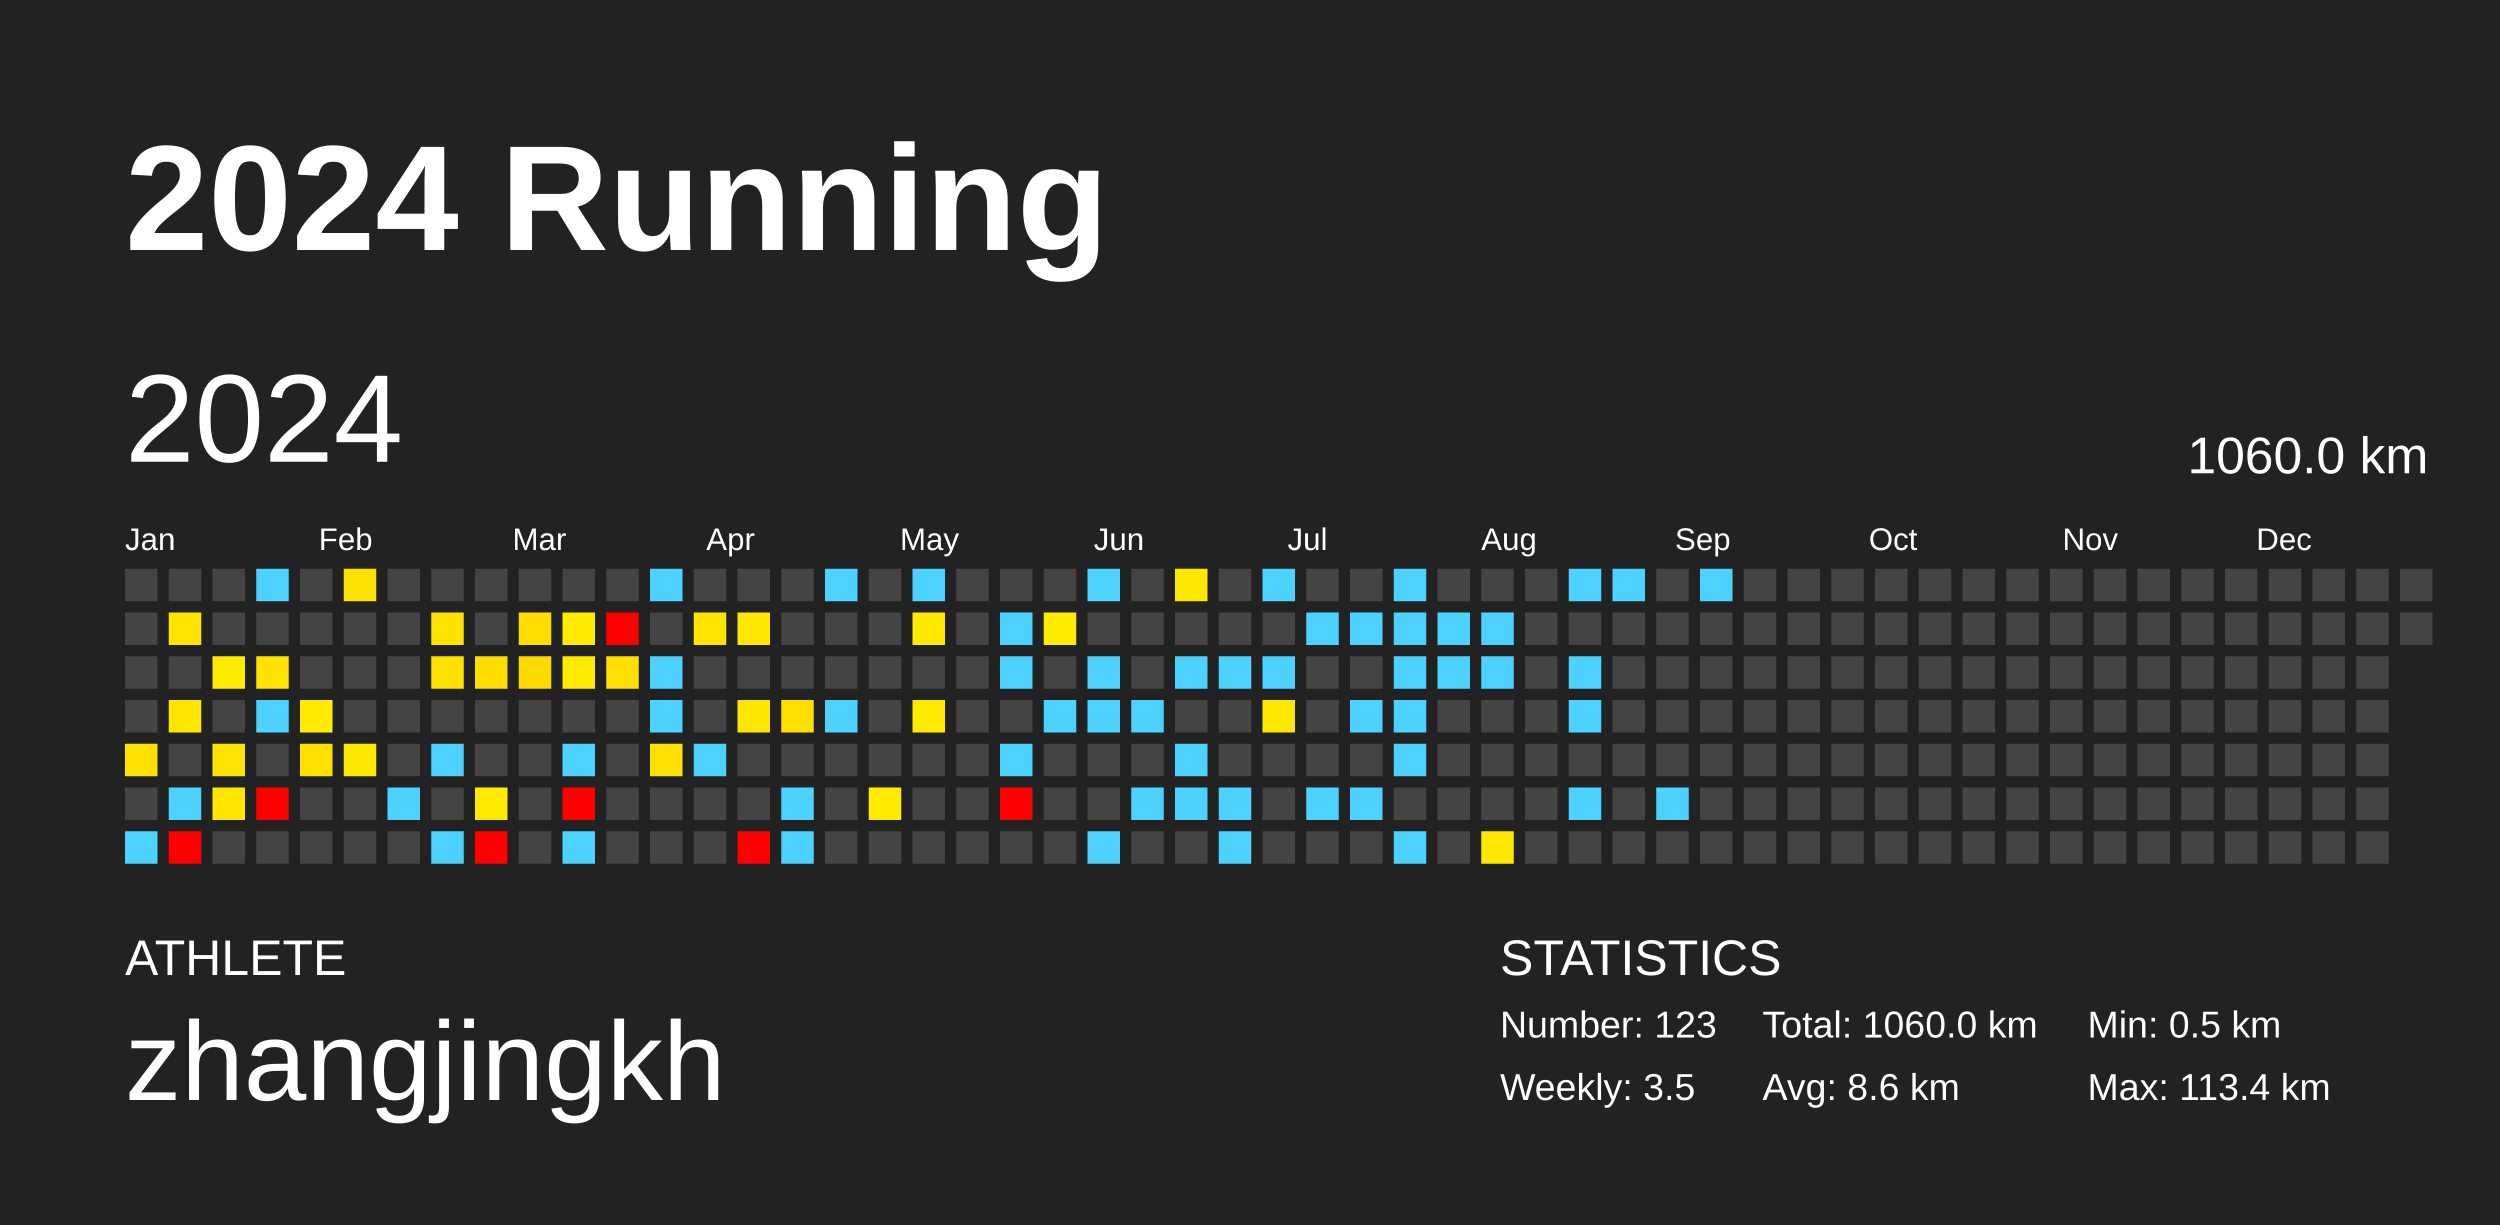
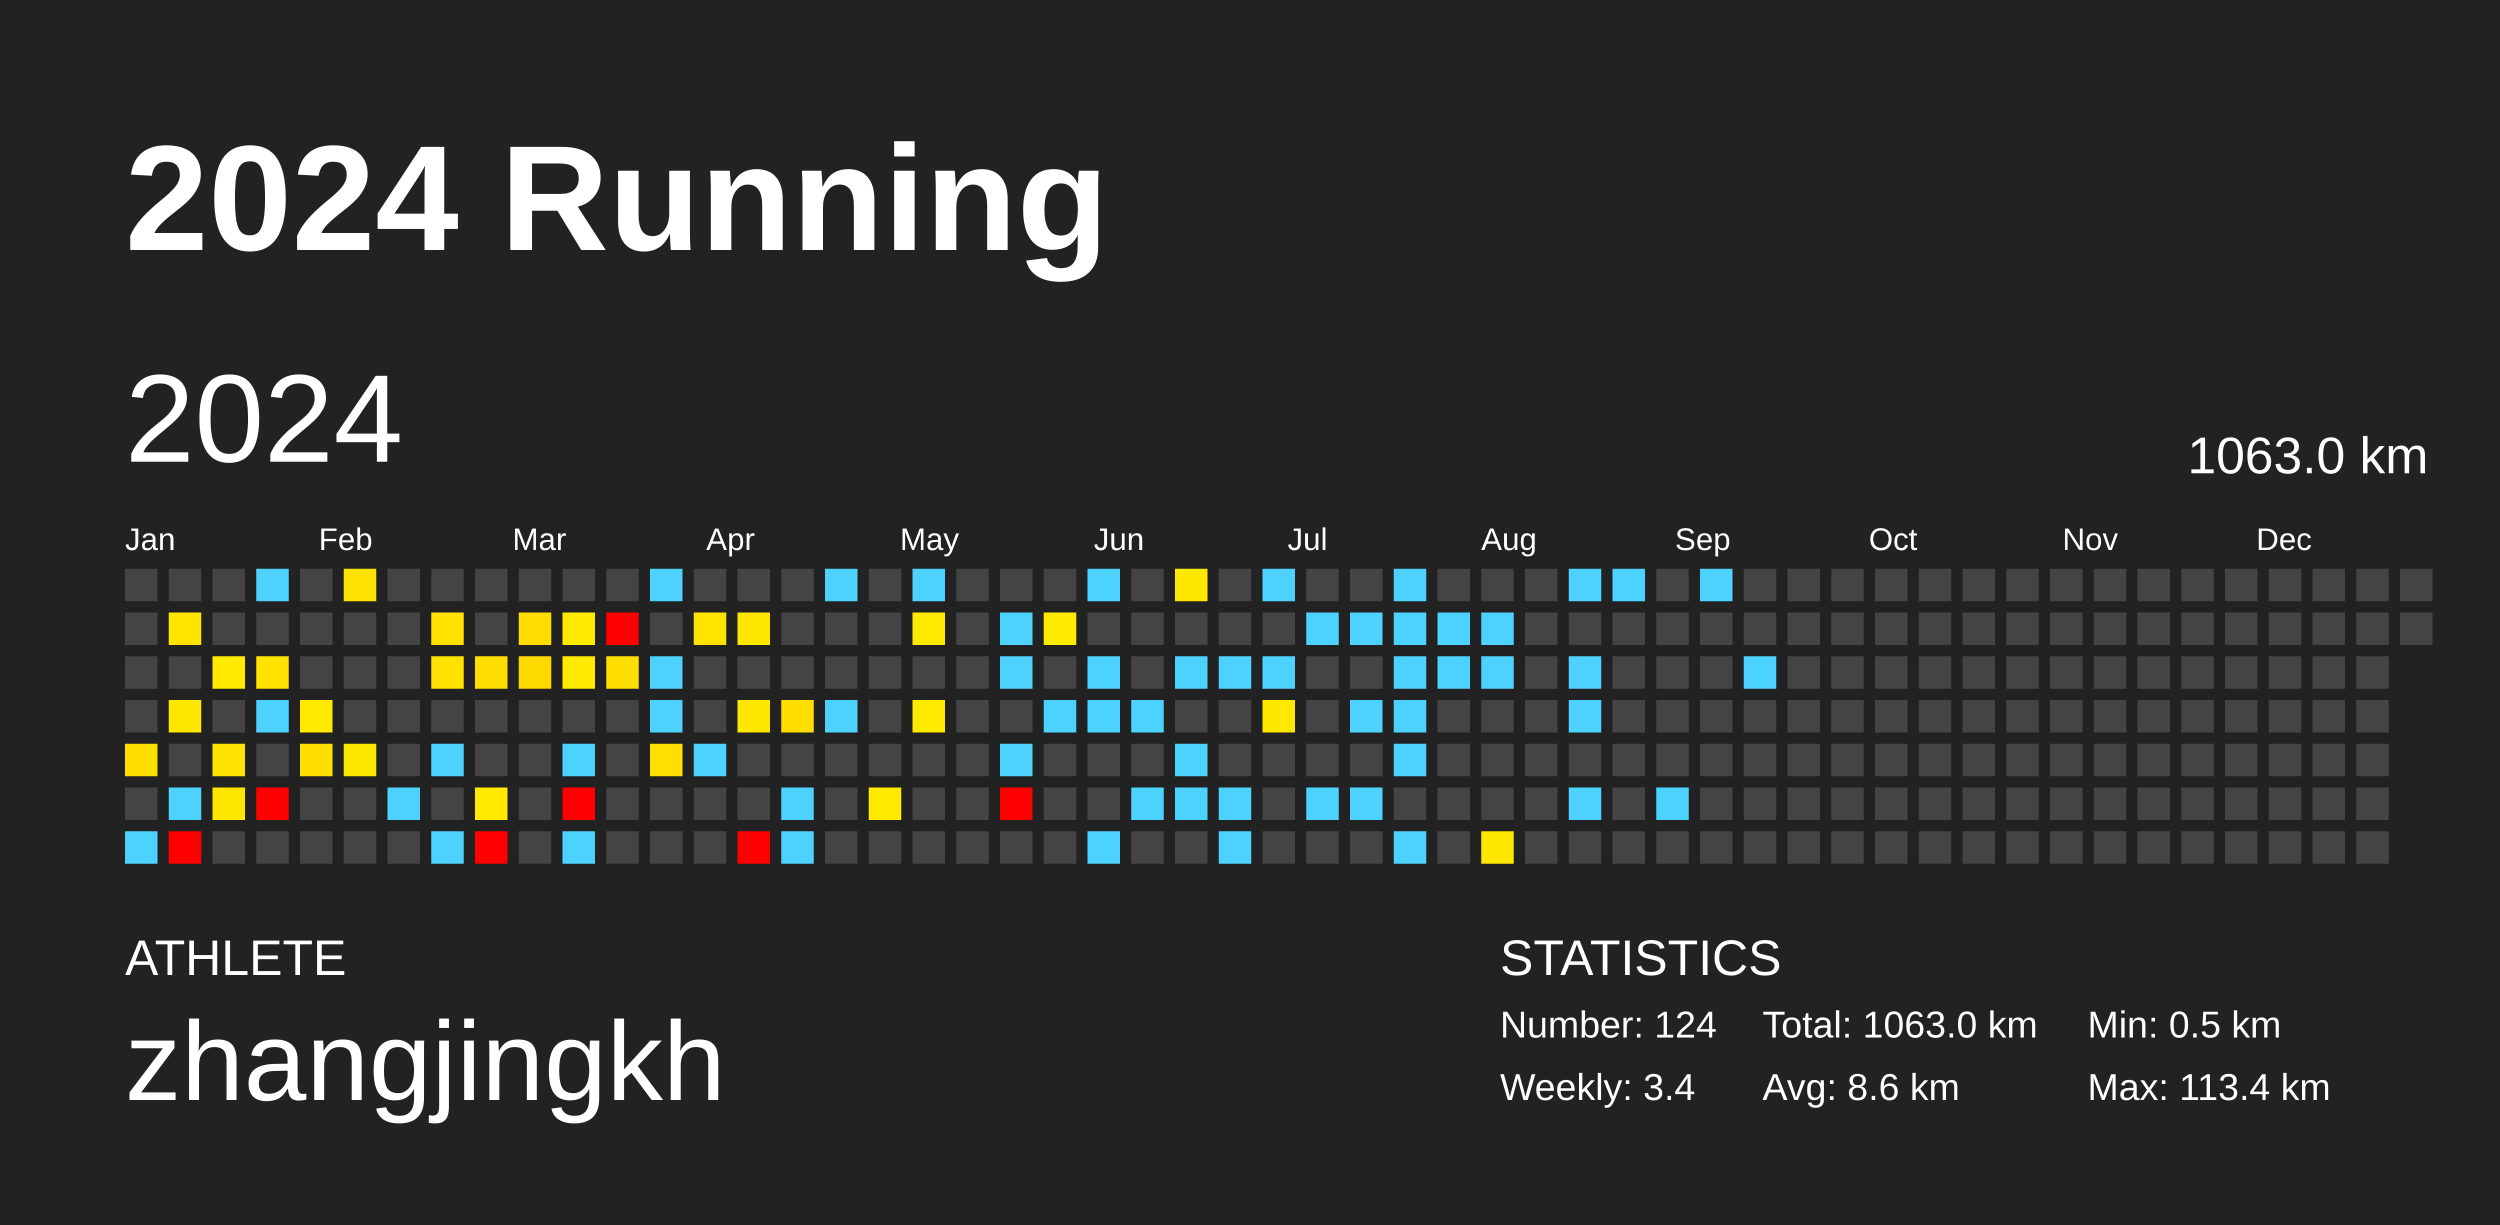
<svg xmlns="http://www.w3.org/2000/svg" baseProfile="full" height="98mm" version="1.1" viewBox="0,0,200,98" width="200mm">
  <defs />
  <rect fill="#222222" height="98" width="200" x="0" y="0" />
  <text fill="#FFFFFF" style="font-size:12px; font-family:Arial; font-weight:bold;" x="10" y="20">2024 Running</text>
  <text fill="#FFFFFF" style="font-size:4px; font-family:Arial" x="10" y="78">ATHLETE</text>
  <text fill="#FFFFFF" style="font-size:9px; font-family:Arial" x="10" y="88">zhangjingkh</text>
  <text fill="#FFFFFF" style="font-size:4px; font-family:Arial" x="120" y="78">STATISTICS</text>
-   <text fill="#FFFFFF" style="font-size:3px; font-family:Arial" x="120" y="83">Number: 123</text>
-   <text fill="#FFFFFF" style="font-size:3px; font-family:Arial" x="120" y="88">Weekly: 3.5</text>
-   <text fill="#FFFFFF" style="font-size:3px; font-family:Arial" x="141" y="83">Total: 1060.0 km</text>
+   <text fill="#FFFFFF" style="font-size:3px; font-family:Arial" x="120" y="83">Number: 124</text>
+   <text fill="#FFFFFF" style="font-size:3px; font-family:Arial" x="120" y="88">Weekly: 3.4</text>
+   <text fill="#FFFFFF" style="font-size:3px; font-family:Arial" x="141" y="83">Total: 1063.0 km</text>
  <text fill="#FFFFFF" style="font-size:3px; font-family:Arial" x="141" y="88">Avg: 8.6 km</text>
  <text fill="#FFFFFF" style="font-size:3px; font-family:Arial" x="167" y="83">Min: 0.5 km</text>
  <text fill="#FFFFFF" style="font-size:3px; font-family:Arial" x="167" y="88">Max: 113.4 km</text>
  <text dominant-baseline="hanging" fill="#FFFFFF" style="font-size:10.0px; font-family:Arial;" x="10" y="30">2024</text>
-   <text dominant-baseline="hanging" fill="#FFFFFF" style="font-size:4.125px; font-family:Arial;" x="175" y="35">1060.0 km</text>
+   <text dominant-baseline="hanging" fill="#FFFFFF" style="font-size:4.125px; font-family:Arial;" x="175" y="35">1063.0 km</text>
  <text fill="#FFFFFF" style="font-size:2.5px; font-family:Arial" x="10.0" y="44">Jan</text>
  <text fill="#FFFFFF" style="font-size:2.5px; font-family:Arial" x="25.5" y="44">Feb</text>
  <text fill="#FFFFFF" style="font-size:2.5px; font-family:Arial" x="41.0" y="44">Mar</text>
  <text fill="#FFFFFF" style="font-size:2.5px; font-family:Arial" x="56.5" y="44">Apr</text>
  <text fill="#FFFFFF" style="font-size:2.5px; font-family:Arial" x="72.0" y="44">May</text>
  <text fill="#FFFFFF" style="font-size:2.5px; font-family:Arial" x="87.5" y="44">Jun</text>
  <text fill="#FFFFFF" style="font-size:2.5px; font-family:Arial" x="103.0" y="44">Jul</text>
  <text fill="#FFFFFF" style="font-size:2.5px; font-family:Arial" x="118.5" y="44">Aug</text>
  <text fill="#FFFFFF" style="font-size:2.5px; font-family:Arial" x="134.0" y="44">Sep</text>
  <text fill="#FFFFFF" style="font-size:2.5px; font-family:Arial" x="149.5" y="44">Oct</text>
  <text fill="#FFFFFF" style="font-size:2.5px; font-family:Arial" x="165.0" y="44">Nov</text>
  <text fill="#FFFFFF" style="font-size:2.5px; font-family:Arial" x="180.5" y="44">Dec</text>
  <rect fill="#444444" height="2.6" width="2.6" x="10.0" y="45.5" />
  <rect fill="#444444" height="2.6" width="2.6" x="10.0" y="49.0" />
  <rect fill="#444444" height="2.6" width="2.6" x="10.0" y="52.5" />
  <rect fill="#444444" height="2.6" width="2.6" x="10.0" y="56.0" />
  <rect fill="#ffdf00" height="2.6" width="2.6" x="10.0" y="59.5" />
  <rect fill="#444444" height="2.6" width="2.6" x="10.0" y="63.0" />
  <rect fill="#4dd2ff" height="2.6" width="2.6" x="10.0" y="66.5" />
  <rect fill="#444444" height="2.6" width="2.6" x="13.5" y="45.5" />
  <rect fill="#ffe400" height="2.6" width="2.6" x="13.5" y="49.0" />
  <rect fill="#444444" height="2.6" width="2.6" x="13.5" y="52.5" />
  <rect fill="#ffe600" height="2.6" width="2.6" x="13.5" y="56.0" />
  <rect fill="#444444" height="2.6" width="2.6" x="13.5" y="59.5" />
  <rect fill="#4dd2ff" height="2.6" width="2.6" x="13.5" y="63.0" />
  <rect fill="red" height="2.6" width="2.6" x="13.5" y="66.5" />
  <rect fill="#444444" height="2.6" width="2.6" x="17.0" y="45.5" />
  <rect fill="#444444" height="2.6" width="2.6" x="17.0" y="49.0" />
  <rect fill="#ffea00" height="2.6" width="2.6" x="17.0" y="52.5" />
  <rect fill="#444444" height="2.6" width="2.6" x="17.0" y="56.0" />
  <rect fill="#ffe300" height="2.6" width="2.6" x="17.0" y="59.5" />
  <rect fill="#ffe600" height="2.6" width="2.6" x="17.0" y="63.0" />
  <rect fill="#444444" height="2.6" width="2.6" x="17.0" y="66.5" />
  <rect fill="#4dd2ff" height="2.6" width="2.6" x="20.5" y="45.5" />
  <rect fill="#444444" height="2.6" width="2.6" x="20.5" y="49.0" />
  <rect fill="#ffe200" height="2.6" width="2.6" x="20.5" y="52.5" />
  <rect fill="#4dd2ff" height="2.6" width="2.6" x="20.5" y="56.0" />
  <rect fill="#444444" height="2.6" width="2.6" x="20.5" y="59.5" />
  <rect fill="red" height="2.6" width="2.6" x="20.5" y="63.0" />
  <rect fill="#444444" height="2.6" width="2.6" x="20.5" y="66.5" />
  <rect fill="#444444" height="2.6" width="2.6" x="24.0" y="45.5" />
  <rect fill="#444444" height="2.6" width="2.6" x="24.0" y="49.0" />
  <rect fill="#444444" height="2.6" width="2.6" x="24.0" y="52.5" />
  <rect fill="#ffea00" height="2.6" width="2.6" x="24.0" y="56.0" />
  <rect fill="#ffdf00" height="2.6" width="2.6" x="24.0" y="59.5" />
  <rect fill="#444444" height="2.6" width="2.6" x="24.0" y="63.0" />
  <rect fill="#444444" height="2.6" width="2.6" x="24.0" y="66.5" />
  <rect fill="#ffe200" height="2.6" width="2.6" x="27.5" y="45.5" />
  <rect fill="#444444" height="2.6" width="2.6" x="27.5" y="49.0" />
  <rect fill="#444444" height="2.6" width="2.6" x="27.5" y="52.5" />
  <rect fill="#444444" height="2.6" width="2.6" x="27.5" y="56.0" />
  <rect fill="#ffe800" height="2.6" width="2.6" x="27.5" y="59.5" />
  <rect fill="#444444" height="2.6" width="2.6" x="27.5" y="63.0" />
  <rect fill="#444444" height="2.6" width="2.6" x="27.5" y="66.5" />
  <rect fill="#444444" height="2.6" width="2.6" x="31.0" y="45.5" />
  <rect fill="#444444" height="2.6" width="2.6" x="31.0" y="49.0" />
  <rect fill="#444444" height="2.6" width="2.6" x="31.0" y="52.5" />
  <rect fill="#444444" height="2.6" width="2.6" x="31.0" y="56.0" />
  <rect fill="#444444" height="2.6" width="2.6" x="31.0" y="59.5" />
  <rect fill="#4dd2ff" height="2.6" width="2.6" x="31.0" y="63.0" />
  <rect fill="#444444" height="2.6" width="2.6" x="31.0" y="66.5" />
  <rect fill="#444444" height="2.6" width="2.6" x="34.5" y="45.5" />
  <rect fill="#ffe200" height="2.6" width="2.6" x="34.5" y="49.0" />
  <rect fill="#ffe100" height="2.6" width="2.6" x="34.5" y="52.5" />
  <rect fill="#444444" height="2.6" width="2.6" x="34.5" y="56.0" />
  <rect fill="#4dd2ff" height="2.6" width="2.6" x="34.5" y="59.5" />
  <rect fill="#444444" height="2.6" width="2.6" x="34.5" y="63.0" />
  <rect fill="#4dd2ff" height="2.6" width="2.6" x="34.5" y="66.5" />
  <rect fill="#444444" height="2.6" width="2.6" x="38.0" y="45.5" />
  <rect fill="#444444" height="2.6" width="2.6" x="38.0" y="49.0" />
  <rect fill="#ffdd00" height="2.6" width="2.6" x="38.0" y="52.5" />
  <rect fill="#444444" height="2.6" width="2.6" x="38.0" y="56.0" />
  <rect fill="#444444" height="2.6" width="2.6" x="38.0" y="59.5" />
  <rect fill="#ffea00" height="2.6" width="2.6" x="38.0" y="63.0" />
  <rect fill="red" height="2.6" width="2.6" x="38.0" y="66.5" />
  <rect fill="#444444" height="2.6" width="2.6" x="41.5" y="45.5" />
  <rect fill="#ffdd00" height="2.6" width="2.6" x="41.5" y="49.0" />
  <rect fill="#ffda00" height="2.6" width="2.6" x="41.5" y="52.5" />
  <rect fill="#444444" height="2.6" width="2.6" x="41.5" y="56.0" />
  <rect fill="#444444" height="2.6" width="2.6" x="41.5" y="59.5" />
  <rect fill="#444444" height="2.6" width="2.6" x="41.5" y="63.0" />
  <rect fill="#444444" height="2.6" width="2.6" x="41.5" y="66.5" />
  <rect fill="#444444" height="2.6" width="2.6" x="45.0" y="45.5" />
  <rect fill="#ffea00" height="2.6" width="2.6" x="45.0" y="49.0" />
  <rect fill="#ffea00" height="2.6" width="2.6" x="45.0" y="52.5" />
  <rect fill="#444444" height="2.6" width="2.6" x="45.0" y="56.0" />
  <rect fill="#4dd2ff" height="2.6" width="2.6" x="45.0" y="59.5" />
  <rect fill="red" height="2.6" width="2.6" x="45.0" y="63.0" />
  <rect fill="#4dd2ff" height="2.6" width="2.6" x="45.0" y="66.5" />
  <rect fill="#444444" height="2.6" width="2.6" x="48.5" y="45.5" />
  <rect fill="red" height="2.6" width="2.6" x="48.5" y="49.0" />
  <rect fill="#ffdf00" height="2.6" width="2.6" x="48.5" y="52.5" />
  <rect fill="#444444" height="2.6" width="2.6" x="48.5" y="56.0" />
  <rect fill="#444444" height="2.6" width="2.6" x="48.5" y="59.5" />
  <rect fill="#444444" height="2.6" width="2.6" x="48.5" y="63.0" />
  <rect fill="#444444" height="2.6" width="2.6" x="48.5" y="66.5" />
  <rect fill="#4dd2ff" height="2.6" width="2.6" x="52.0" y="45.5" />
  <rect fill="#444444" height="2.6" width="2.6" x="52.0" y="49.0" />
  <rect fill="#4dd2ff" height="2.6" width="2.6" x="52.0" y="52.5" />
  <rect fill="#4dd2ff" height="2.6" width="2.6" x="52.0" y="56.0" />
  <rect fill="#ffe000" height="2.6" width="2.6" x="52.0" y="59.5" />
  <rect fill="#444444" height="2.6" width="2.6" x="52.0" y="63.0" />
  <rect fill="#444444" height="2.6" width="2.6" x="52.0" y="66.5" />
  <rect fill="#444444" height="2.6" width="2.6" x="55.5" y="45.5" />
  <rect fill="#ffe400" height="2.6" width="2.6" x="55.5" y="49.0" />
  <rect fill="#444444" height="2.6" width="2.6" x="55.5" y="52.5" />
  <rect fill="#444444" height="2.6" width="2.6" x="55.5" y="56.0" />
  <rect fill="#4dd2ff" height="2.6" width="2.6" x="55.5" y="59.5" />
  <rect fill="#444444" height="2.6" width="2.6" x="55.5" y="63.0" />
  <rect fill="#444444" height="2.6" width="2.6" x="55.5" y="66.5" />
  <rect fill="#444444" height="2.6" width="2.6" x="59.0" y="45.5" />
  <rect fill="#ffe800" height="2.6" width="2.6" x="59.0" y="49.0" />
  <rect fill="#444444" height="2.6" width="2.6" x="59.0" y="52.5" />
  <rect fill="#ffe600" height="2.6" width="2.6" x="59.0" y="56.0" />
  <rect fill="#444444" height="2.6" width="2.6" x="59.0" y="59.5" />
  <rect fill="#444444" height="2.6" width="2.6" x="59.0" y="63.0" />
  <rect fill="red" height="2.6" width="2.6" x="59.0" y="66.5" />
  <rect fill="#444444" height="2.6" width="2.6" x="62.5" y="45.5" />
  <rect fill="#444444" height="2.6" width="2.6" x="62.5" y="49.0" />
  <rect fill="#444444" height="2.6" width="2.6" x="62.5" y="52.5" />
  <rect fill="#ffdf00" height="2.6" width="2.6" x="62.5" y="56.0" />
  <rect fill="#444444" height="2.6" width="2.6" x="62.5" y="59.5" />
  <rect fill="#4dd2ff" height="2.6" width="2.6" x="62.5" y="63.0" />
  <rect fill="#4dd2ff" height="2.6" width="2.6" x="62.5" y="66.5" />
  <rect fill="#4dd2ff" height="2.6" width="2.6" x="66.0" y="45.5" />
  <rect fill="#444444" height="2.6" width="2.6" x="66.0" y="49.0" />
  <rect fill="#444444" height="2.6" width="2.6" x="66.0" y="52.5" />
  <rect fill="#4dd2ff" height="2.6" width="2.6" x="66.0" y="56.0" />
  <rect fill="#444444" height="2.6" width="2.6" x="66.0" y="59.5" />
  <rect fill="#444444" height="2.6" width="2.6" x="66.0" y="63.0" />
  <rect fill="#444444" height="2.6" width="2.6" x="66.0" y="66.5" />
  <rect fill="#444444" height="2.6" width="2.6" x="69.5" y="45.5" />
  <rect fill="#444444" height="2.6" width="2.6" x="69.5" y="49.0" />
  <rect fill="#444444" height="2.6" width="2.6" x="69.5" y="52.5" />
  <rect fill="#444444" height="2.6" width="2.6" x="69.5" y="56.0" />
  <rect fill="#444444" height="2.6" width="2.6" x="69.5" y="59.5" />
  <rect fill="#ffea00" height="2.6" width="2.6" x="69.5" y="63.0" />
  <rect fill="#444444" height="2.6" width="2.6" x="69.5" y="66.5" />
  <rect fill="#4dd2ff" height="2.6" width="2.6" x="73.0" y="45.5" />
  <rect fill="#ffe900" height="2.6" width="2.6" x="73.0" y="49.0" />
  <rect fill="#444444" height="2.6" width="2.6" x="73.0" y="52.5" />
  <rect fill="#ffea00" height="2.6" width="2.6" x="73.0" y="56.0" />
  <rect fill="#444444" height="2.6" width="2.6" x="73.0" y="59.5" />
  <rect fill="#444444" height="2.6" width="2.6" x="73.0" y="63.0" />
  <rect fill="#444444" height="2.6" width="2.6" x="73.0" y="66.5" />
  <rect fill="#444444" height="2.6" width="2.6" x="76.5" y="45.5" />
  <rect fill="#444444" height="2.6" width="2.6" x="76.5" y="49.0" />
  <rect fill="#444444" height="2.6" width="2.6" x="76.5" y="52.5" />
  <rect fill="#444444" height="2.6" width="2.6" x="76.5" y="56.0" />
  <rect fill="#444444" height="2.6" width="2.6" x="76.5" y="59.5" />
  <rect fill="#444444" height="2.6" width="2.6" x="76.5" y="63.0" />
  <rect fill="#444444" height="2.6" width="2.6" x="76.5" y="66.5" />
  <rect fill="#444444" height="2.6" width="2.6" x="80.0" y="45.5" />
  <rect fill="#4dd2ff" height="2.6" width="2.6" x="80.0" y="49.0" />
  <rect fill="#4dd2ff" height="2.6" width="2.6" x="80.0" y="52.5" />
  <rect fill="#444444" height="2.6" width="2.6" x="80.0" y="56.0" />
  <rect fill="#4dd2ff" height="2.6" width="2.6" x="80.0" y="59.5" />
  <rect fill="red" height="2.6" width="2.6" x="80.0" y="63.0" />
  <rect fill="#444444" height="2.6" width="2.6" x="80.0" y="66.5" />
  <rect fill="#444444" height="2.6" width="2.6" x="83.5" y="45.5" />
  <rect fill="#ffea00" height="2.6" width="2.6" x="83.5" y="49.0" />
  <rect fill="#444444" height="2.6" width="2.6" x="83.5" y="52.5" />
  <rect fill="#4dd2ff" height="2.6" width="2.6" x="83.5" y="56.0" />
  <rect fill="#444444" height="2.6" width="2.6" x="83.5" y="59.5" />
  <rect fill="#444444" height="2.6" width="2.6" x="83.5" y="63.0" />
  <rect fill="#444444" height="2.6" width="2.6" x="83.5" y="66.5" />
  <rect fill="#4dd2ff" height="2.6" width="2.6" x="87.0" y="45.5" />
  <rect fill="#444444" height="2.6" width="2.6" x="87.0" y="49.0" />
  <rect fill="#4dd2ff" height="2.6" width="2.6" x="87.0" y="52.5" />
  <rect fill="#4dd2ff" height="2.6" width="2.6" x="87.0" y="56.0" />
  <rect fill="#444444" height="2.6" width="2.6" x="87.0" y="59.5" />
  <rect fill="#444444" height="2.6" width="2.6" x="87.0" y="63.0" />
  <rect fill="#4dd2ff" height="2.6" width="2.6" x="87.0" y="66.5" />
  <rect fill="#444444" height="2.6" width="2.6" x="90.5" y="45.5" />
  <rect fill="#444444" height="2.6" width="2.6" x="90.5" y="49.0" />
  <rect fill="#444444" height="2.6" width="2.6" x="90.5" y="52.5" />
  <rect fill="#4dd2ff" height="2.6" width="2.6" x="90.5" y="56.0" />
  <rect fill="#444444" height="2.6" width="2.6" x="90.5" y="59.5" />
  <rect fill="#4dd2ff" height="2.6" width="2.6" x="90.5" y="63.0" />
  <rect fill="#444444" height="2.6" width="2.6" x="90.5" y="66.5" />
  <rect fill="#ffe800" height="2.6" width="2.6" x="94.0" y="45.5" />
  <rect fill="#444444" height="2.6" width="2.6" x="94.0" y="49.0" />
  <rect fill="#4dd2ff" height="2.6" width="2.6" x="94.0" y="52.5" />
  <rect fill="#444444" height="2.6" width="2.6" x="94.0" y="56.0" />
  <rect fill="#4dd2ff" height="2.6" width="2.6" x="94.0" y="59.5" />
  <rect fill="#4dd2ff" height="2.6" width="2.6" x="94.0" y="63.0" />
  <rect fill="#444444" height="2.6" width="2.6" x="94.0" y="66.5" />
  <rect fill="#444444" height="2.6" width="2.6" x="97.5" y="45.5" />
  <rect fill="#444444" height="2.6" width="2.6" x="97.5" y="49.0" />
  <rect fill="#4dd2ff" height="2.6" width="2.6" x="97.5" y="52.5" />
  <rect fill="#444444" height="2.6" width="2.6" x="97.5" y="56.0" />
  <rect fill="#444444" height="2.6" width="2.6" x="97.5" y="59.5" />
  <rect fill="#4dd2ff" height="2.6" width="2.6" x="97.5" y="63.0" />
  <rect fill="#4dd2ff" height="2.6" width="2.6" x="97.5" y="66.5" />
  <rect fill="#4dd2ff" height="2.6" width="2.6" x="101.0" y="45.5" />
  <rect fill="#444444" height="2.6" width="2.6" x="101.0" y="49.0" />
  <rect fill="#4dd2ff" height="2.6" width="2.6" x="101.0" y="52.5" />
  <rect fill="#ffe800" height="2.6" width="2.6" x="101.0" y="56.0" />
  <rect fill="#444444" height="2.6" width="2.6" x="101.0" y="59.5" />
  <rect fill="#444444" height="2.6" width="2.6" x="101.0" y="63.0" />
  <rect fill="#444444" height="2.6" width="2.6" x="101.0" y="66.5" />
  <rect fill="#444444" height="2.6" width="2.6" x="104.5" y="45.5" />
  <rect fill="#4dd2ff" height="2.6" width="2.6" x="104.5" y="49.0" />
  <rect fill="#444444" height="2.6" width="2.6" x="104.5" y="52.5" />
  <rect fill="#444444" height="2.6" width="2.6" x="104.5" y="56.0" />
  <rect fill="#444444" height="2.6" width="2.6" x="104.5" y="59.5" />
  <rect fill="#4dd2ff" height="2.6" width="2.6" x="104.5" y="63.0" />
  <rect fill="#444444" height="2.6" width="2.6" x="104.5" y="66.5" />
  <rect fill="#444444" height="2.6" width="2.6" x="108.0" y="45.5" />
  <rect fill="#4dd2ff" height="2.6" width="2.6" x="108.0" y="49.0" />
  <rect fill="#444444" height="2.6" width="2.6" x="108.0" y="52.5" />
  <rect fill="#4dd2ff" height="2.6" width="2.6" x="108.0" y="56.0" />
  <rect fill="#444444" height="2.6" width="2.6" x="108.0" y="59.5" />
  <rect fill="#4dd2ff" height="2.6" width="2.6" x="108.0" y="63.0" />
  <rect fill="#444444" height="2.6" width="2.6" x="108.0" y="66.5" />
  <rect fill="#4dd2ff" height="2.6" width="2.6" x="111.5" y="45.5" />
  <rect fill="#4dd2ff" height="2.6" width="2.6" x="111.5" y="49.0" />
  <rect fill="#4dd2ff" height="2.6" width="2.6" x="111.5" y="52.5" />
  <rect fill="#4dd2ff" height="2.6" width="2.6" x="111.5" y="56.0" />
  <rect fill="#4dd2ff" height="2.6" width="2.6" x="111.5" y="59.5" />
  <rect fill="#444444" height="2.6" width="2.6" x="111.5" y="63.0" />
  <rect fill="#4dd2ff" height="2.6" width="2.6" x="111.5" y="66.5" />
  <rect fill="#444444" height="2.6" width="2.6" x="115.0" y="45.5" />
  <rect fill="#4dd2ff" height="2.6" width="2.6" x="115.0" y="49.0" />
  <rect fill="#4dd2ff" height="2.6" width="2.6" x="115.0" y="52.5" />
  <rect fill="#444444" height="2.6" width="2.6" x="115.0" y="56.0" />
  <rect fill="#444444" height="2.6" width="2.6" x="115.0" y="59.5" />
  <rect fill="#444444" height="2.6" width="2.6" x="115.0" y="63.0" />
  <rect fill="#444444" height="2.6" width="2.6" x="115.0" y="66.5" />
  <rect fill="#444444" height="2.6" width="2.6" x="118.5" y="45.5" />
  <rect fill="#4dd2ff" height="2.6" width="2.6" x="118.5" y="49.0" />
  <rect fill="#4dd2ff" height="2.6" width="2.6" x="118.5" y="52.5" />
  <rect fill="#444444" height="2.6" width="2.6" x="118.5" y="56.0" />
  <rect fill="#444444" height="2.6" width="2.6" x="118.5" y="59.5" />
  <rect fill="#444444" height="2.6" width="2.6" x="118.5" y="63.0" />
  <rect fill="#ffe700" height="2.6" width="2.6" x="118.5" y="66.5" />
  <rect fill="#444444" height="2.6" width="2.6" x="122.0" y="45.5" />
  <rect fill="#444444" height="2.6" width="2.6" x="122.0" y="49.0" />
  <rect fill="#444444" height="2.6" width="2.6" x="122.0" y="52.5" />
  <rect fill="#444444" height="2.6" width="2.6" x="122.0" y="56.0" />
  <rect fill="#444444" height="2.6" width="2.6" x="122.0" y="59.5" />
  <rect fill="#444444" height="2.6" width="2.6" x="122.0" y="63.0" />
  <rect fill="#444444" height="2.6" width="2.6" x="122.0" y="66.5" />
  <rect fill="#4dd2ff" height="2.6" width="2.6" x="125.5" y="45.5" />
  <rect fill="#444444" height="2.6" width="2.6" x="125.5" y="49.0" />
  <rect fill="#4dd2ff" height="2.6" width="2.6" x="125.5" y="52.5" />
  <rect fill="#4dd2ff" height="2.6" width="2.6" x="125.5" y="56.0" />
  <rect fill="#444444" height="2.6" width="2.6" x="125.5" y="59.5" />
  <rect fill="#4dd2ff" height="2.6" width="2.6" x="125.5" y="63.0" />
  <rect fill="#444444" height="2.6" width="2.6" x="125.5" y="66.5" />
  <rect fill="#4dd2ff" height="2.6" width="2.6" x="129.0" y="45.5" />
  <rect fill="#444444" height="2.6" width="2.6" x="129.0" y="49.0" />
  <rect fill="#444444" height="2.6" width="2.6" x="129.0" y="52.5" />
  <rect fill="#444444" height="2.6" width="2.6" x="129.0" y="56.0" />
  <rect fill="#444444" height="2.6" width="2.6" x="129.0" y="59.5" />
  <rect fill="#444444" height="2.6" width="2.6" x="129.0" y="63.0" />
  <rect fill="#444444" height="2.6" width="2.6" x="129.0" y="66.5" />
  <rect fill="#444444" height="2.6" width="2.6" x="132.5" y="45.5" />
  <rect fill="#444444" height="2.6" width="2.6" x="132.5" y="49.0" />
  <rect fill="#444444" height="2.6" width="2.6" x="132.5" y="52.5" />
  <rect fill="#444444" height="2.6" width="2.6" x="132.5" y="56.0" />
  <rect fill="#444444" height="2.6" width="2.6" x="132.5" y="59.5" />
  <rect fill="#4dd2ff" height="2.6" width="2.6" x="132.5" y="63.0" />
  <rect fill="#444444" height="2.6" width="2.6" x="132.5" y="66.5" />
  <rect fill="#4dd2ff" height="2.6" width="2.6" x="136.0" y="45.5" />
  <rect fill="#444444" height="2.6" width="2.6" x="136.0" y="49.0" />
  <rect fill="#444444" height="2.6" width="2.6" x="136.0" y="52.5" />
  <rect fill="#444444" height="2.6" width="2.6" x="136.0" y="56.0" />
  <rect fill="#444444" height="2.6" width="2.6" x="136.0" y="59.5" />
  <rect fill="#444444" height="2.6" width="2.6" x="136.0" y="63.0" />
  <rect fill="#444444" height="2.6" width="2.6" x="136.0" y="66.5" />
  <rect fill="#444444" height="2.6" width="2.6" x="139.5" y="45.5" />
  <rect fill="#444444" height="2.6" width="2.6" x="139.5" y="49.0" />
-   <rect fill="#444444" height="2.6" width="2.6" x="139.5" y="52.5" />
+   <rect fill="#4dd2ff" height="2.6" width="2.6" x="139.5" y="52.5" />
  <rect fill="#444444" height="2.6" width="2.6" x="139.5" y="56.0" />
  <rect fill="#444444" height="2.6" width="2.6" x="139.5" y="59.5" />
  <rect fill="#444444" height="2.6" width="2.6" x="139.5" y="63.0" />
  <rect fill="#444444" height="2.6" width="2.6" x="139.5" y="66.5" />
  <rect fill="#444444" height="2.6" width="2.6" x="143.0" y="45.5" />
  <rect fill="#444444" height="2.6" width="2.6" x="143.0" y="49.0" />
  <rect fill="#444444" height="2.6" width="2.6" x="143.0" y="52.5" />
  <rect fill="#444444" height="2.6" width="2.6" x="143.0" y="56.0" />
  <rect fill="#444444" height="2.6" width="2.6" x="143.0" y="59.5" />
  <rect fill="#444444" height="2.6" width="2.6" x="143.0" y="63.0" />
  <rect fill="#444444" height="2.6" width="2.6" x="143.0" y="66.5" />
  <rect fill="#444444" height="2.6" width="2.6" x="146.5" y="45.5" />
  <rect fill="#444444" height="2.6" width="2.6" x="146.5" y="49.0" />
  <rect fill="#444444" height="2.6" width="2.6" x="146.5" y="52.5" />
  <rect fill="#444444" height="2.6" width="2.6" x="146.5" y="56.0" />
  <rect fill="#444444" height="2.6" width="2.6" x="146.5" y="59.5" />
  <rect fill="#444444" height="2.6" width="2.6" x="146.5" y="63.0" />
  <rect fill="#444444" height="2.6" width="2.6" x="146.5" y="66.5" />
  <rect fill="#444444" height="2.6" width="2.6" x="150.0" y="45.5" />
  <rect fill="#444444" height="2.6" width="2.6" x="150.0" y="49.0" />
  <rect fill="#444444" height="2.6" width="2.6" x="150.0" y="52.5" />
  <rect fill="#444444" height="2.6" width="2.6" x="150.0" y="56.0" />
  <rect fill="#444444" height="2.6" width="2.6" x="150.0" y="59.5" />
  <rect fill="#444444" height="2.6" width="2.6" x="150.0" y="63.0" />
  <rect fill="#444444" height="2.6" width="2.6" x="150.0" y="66.5" />
  <rect fill="#444444" height="2.6" width="2.6" x="153.5" y="45.5" />
  <rect fill="#444444" height="2.6" width="2.6" x="153.5" y="49.0" />
  <rect fill="#444444" height="2.6" width="2.6" x="153.5" y="52.5" />
  <rect fill="#444444" height="2.6" width="2.6" x="153.5" y="56.0" />
  <rect fill="#444444" height="2.6" width="2.6" x="153.5" y="59.5" />
  <rect fill="#444444" height="2.6" width="2.6" x="153.5" y="63.0" />
  <rect fill="#444444" height="2.6" width="2.6" x="153.5" y="66.5" />
  <rect fill="#444444" height="2.6" width="2.6" x="157.0" y="45.5" />
  <rect fill="#444444" height="2.6" width="2.6" x="157.0" y="49.0" />
  <rect fill="#444444" height="2.6" width="2.6" x="157.0" y="52.5" />
  <rect fill="#444444" height="2.6" width="2.6" x="157.0" y="56.0" />
  <rect fill="#444444" height="2.6" width="2.6" x="157.0" y="59.5" />
  <rect fill="#444444" height="2.6" width="2.6" x="157.0" y="63.0" />
  <rect fill="#444444" height="2.6" width="2.6" x="157.0" y="66.5" />
  <rect fill="#444444" height="2.6" width="2.6" x="160.5" y="45.5" />
  <rect fill="#444444" height="2.6" width="2.6" x="160.5" y="49.0" />
  <rect fill="#444444" height="2.6" width="2.6" x="160.5" y="52.5" />
  <rect fill="#444444" height="2.6" width="2.6" x="160.5" y="56.0" />
  <rect fill="#444444" height="2.6" width="2.6" x="160.5" y="59.5" />
  <rect fill="#444444" height="2.6" width="2.6" x="160.5" y="63.0" />
  <rect fill="#444444" height="2.6" width="2.6" x="160.5" y="66.5" />
  <rect fill="#444444" height="2.6" width="2.6" x="164.0" y="45.5" />
  <rect fill="#444444" height="2.6" width="2.6" x="164.0" y="49.0" />
  <rect fill="#444444" height="2.6" width="2.6" x="164.0" y="52.5" />
  <rect fill="#444444" height="2.6" width="2.6" x="164.0" y="56.0" />
  <rect fill="#444444" height="2.6" width="2.6" x="164.0" y="59.5" />
  <rect fill="#444444" height="2.6" width="2.6" x="164.0" y="63.0" />
  <rect fill="#444444" height="2.6" width="2.6" x="164.0" y="66.5" />
  <rect fill="#444444" height="2.6" width="2.6" x="167.5" y="45.5" />
  <rect fill="#444444" height="2.6" width="2.6" x="167.5" y="49.0" />
  <rect fill="#444444" height="2.6" width="2.6" x="167.5" y="52.5" />
  <rect fill="#444444" height="2.6" width="2.6" x="167.5" y="56.0" />
  <rect fill="#444444" height="2.6" width="2.6" x="167.5" y="59.5" />
  <rect fill="#444444" height="2.6" width="2.6" x="167.5" y="63.0" />
  <rect fill="#444444" height="2.6" width="2.6" x="167.5" y="66.5" />
  <rect fill="#444444" height="2.6" width="2.6" x="171.0" y="45.5" />
  <rect fill="#444444" height="2.6" width="2.6" x="171.0" y="49.0" />
  <rect fill="#444444" height="2.6" width="2.6" x="171.0" y="52.5" />
  <rect fill="#444444" height="2.6" width="2.6" x="171.0" y="56.0" />
  <rect fill="#444444" height="2.6" width="2.6" x="171.0" y="59.5" />
  <rect fill="#444444" height="2.6" width="2.6" x="171.0" y="63.0" />
  <rect fill="#444444" height="2.6" width="2.6" x="171.0" y="66.5" />
  <rect fill="#444444" height="2.6" width="2.6" x="174.5" y="45.5" />
  <rect fill="#444444" height="2.6" width="2.6" x="174.5" y="49.0" />
  <rect fill="#444444" height="2.6" width="2.6" x="174.5" y="52.5" />
  <rect fill="#444444" height="2.6" width="2.6" x="174.5" y="56.0" />
  <rect fill="#444444" height="2.6" width="2.6" x="174.5" y="59.5" />
  <rect fill="#444444" height="2.6" width="2.6" x="174.5" y="63.0" />
  <rect fill="#444444" height="2.6" width="2.6" x="174.5" y="66.5" />
  <rect fill="#444444" height="2.6" width="2.6" x="178.0" y="45.5" />
  <rect fill="#444444" height="2.6" width="2.6" x="178.0" y="49.0" />
  <rect fill="#444444" height="2.6" width="2.6" x="178.0" y="52.5" />
  <rect fill="#444444" height="2.6" width="2.6" x="178.0" y="56.0" />
  <rect fill="#444444" height="2.6" width="2.6" x="178.0" y="59.5" />
  <rect fill="#444444" height="2.6" width="2.6" x="178.0" y="63.0" />
  <rect fill="#444444" height="2.6" width="2.6" x="178.0" y="66.5" />
  <rect fill="#444444" height="2.6" width="2.6" x="181.5" y="45.5" />
  <rect fill="#444444" height="2.6" width="2.6" x="181.5" y="49.0" />
  <rect fill="#444444" height="2.6" width="2.6" x="181.5" y="52.5" />
  <rect fill="#444444" height="2.6" width="2.6" x="181.5" y="56.0" />
  <rect fill="#444444" height="2.6" width="2.6" x="181.5" y="59.5" />
  <rect fill="#444444" height="2.6" width="2.6" x="181.5" y="63.0" />
  <rect fill="#444444" height="2.6" width="2.6" x="181.5" y="66.5" />
  <rect fill="#444444" height="2.6" width="2.6" x="185.0" y="45.5" />
  <rect fill="#444444" height="2.6" width="2.6" x="185.0" y="49.0" />
  <rect fill="#444444" height="2.6" width="2.6" x="185.0" y="52.5" />
  <rect fill="#444444" height="2.6" width="2.6" x="185.0" y="56.0" />
  <rect fill="#444444" height="2.6" width="2.6" x="185.0" y="59.5" />
  <rect fill="#444444" height="2.6" width="2.6" x="185.0" y="63.0" />
  <rect fill="#444444" height="2.6" width="2.6" x="185.0" y="66.5" />
  <rect fill="#444444" height="2.6" width="2.6" x="188.5" y="45.5" />
  <rect fill="#444444" height="2.6" width="2.6" x="188.5" y="49.0" />
  <rect fill="#444444" height="2.6" width="2.6" x="188.5" y="52.5" />
  <rect fill="#444444" height="2.6" width="2.6" x="188.5" y="56.0" />
  <rect fill="#444444" height="2.6" width="2.6" x="188.5" y="59.5" />
  <rect fill="#444444" height="2.6" width="2.6" x="188.5" y="63.0" />
  <rect fill="#444444" height="2.6" width="2.6" x="188.5" y="66.5" />
  <rect fill="#444444" height="2.6" width="2.6" x="192.0" y="45.5" />
  <rect fill="#444444" height="2.6" width="2.6" x="192.0" y="49.0" />
</svg>
